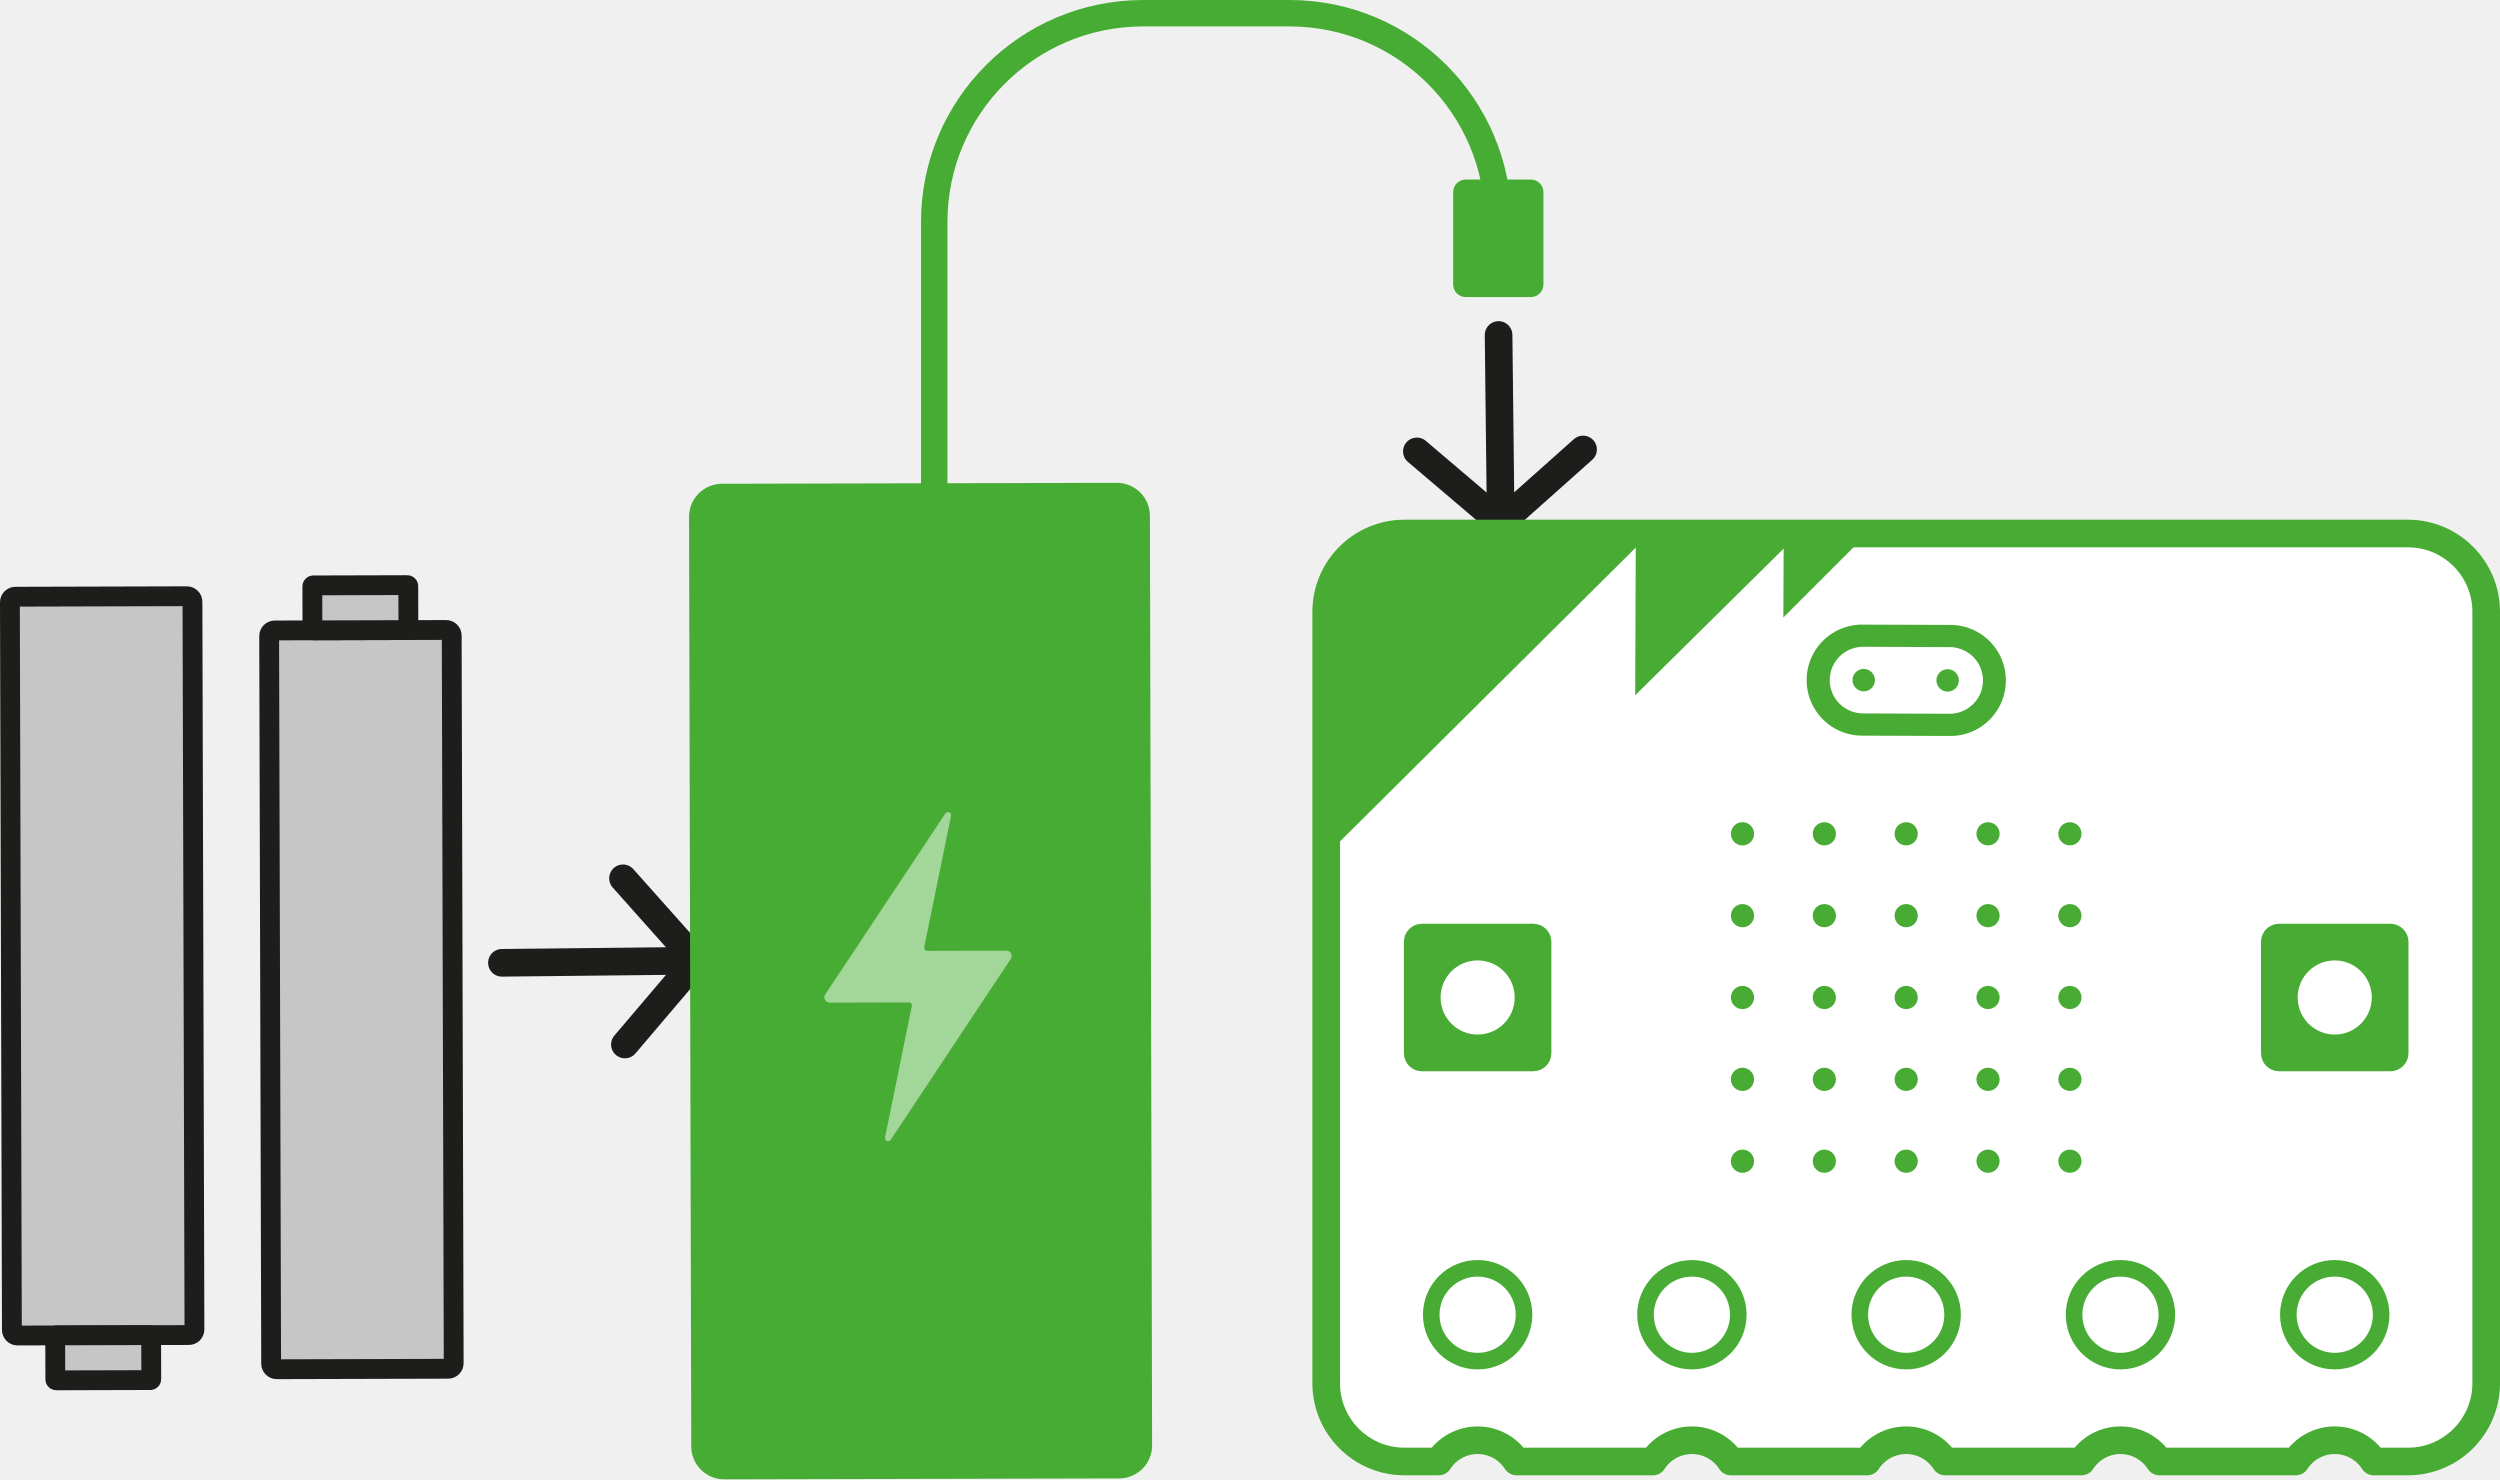
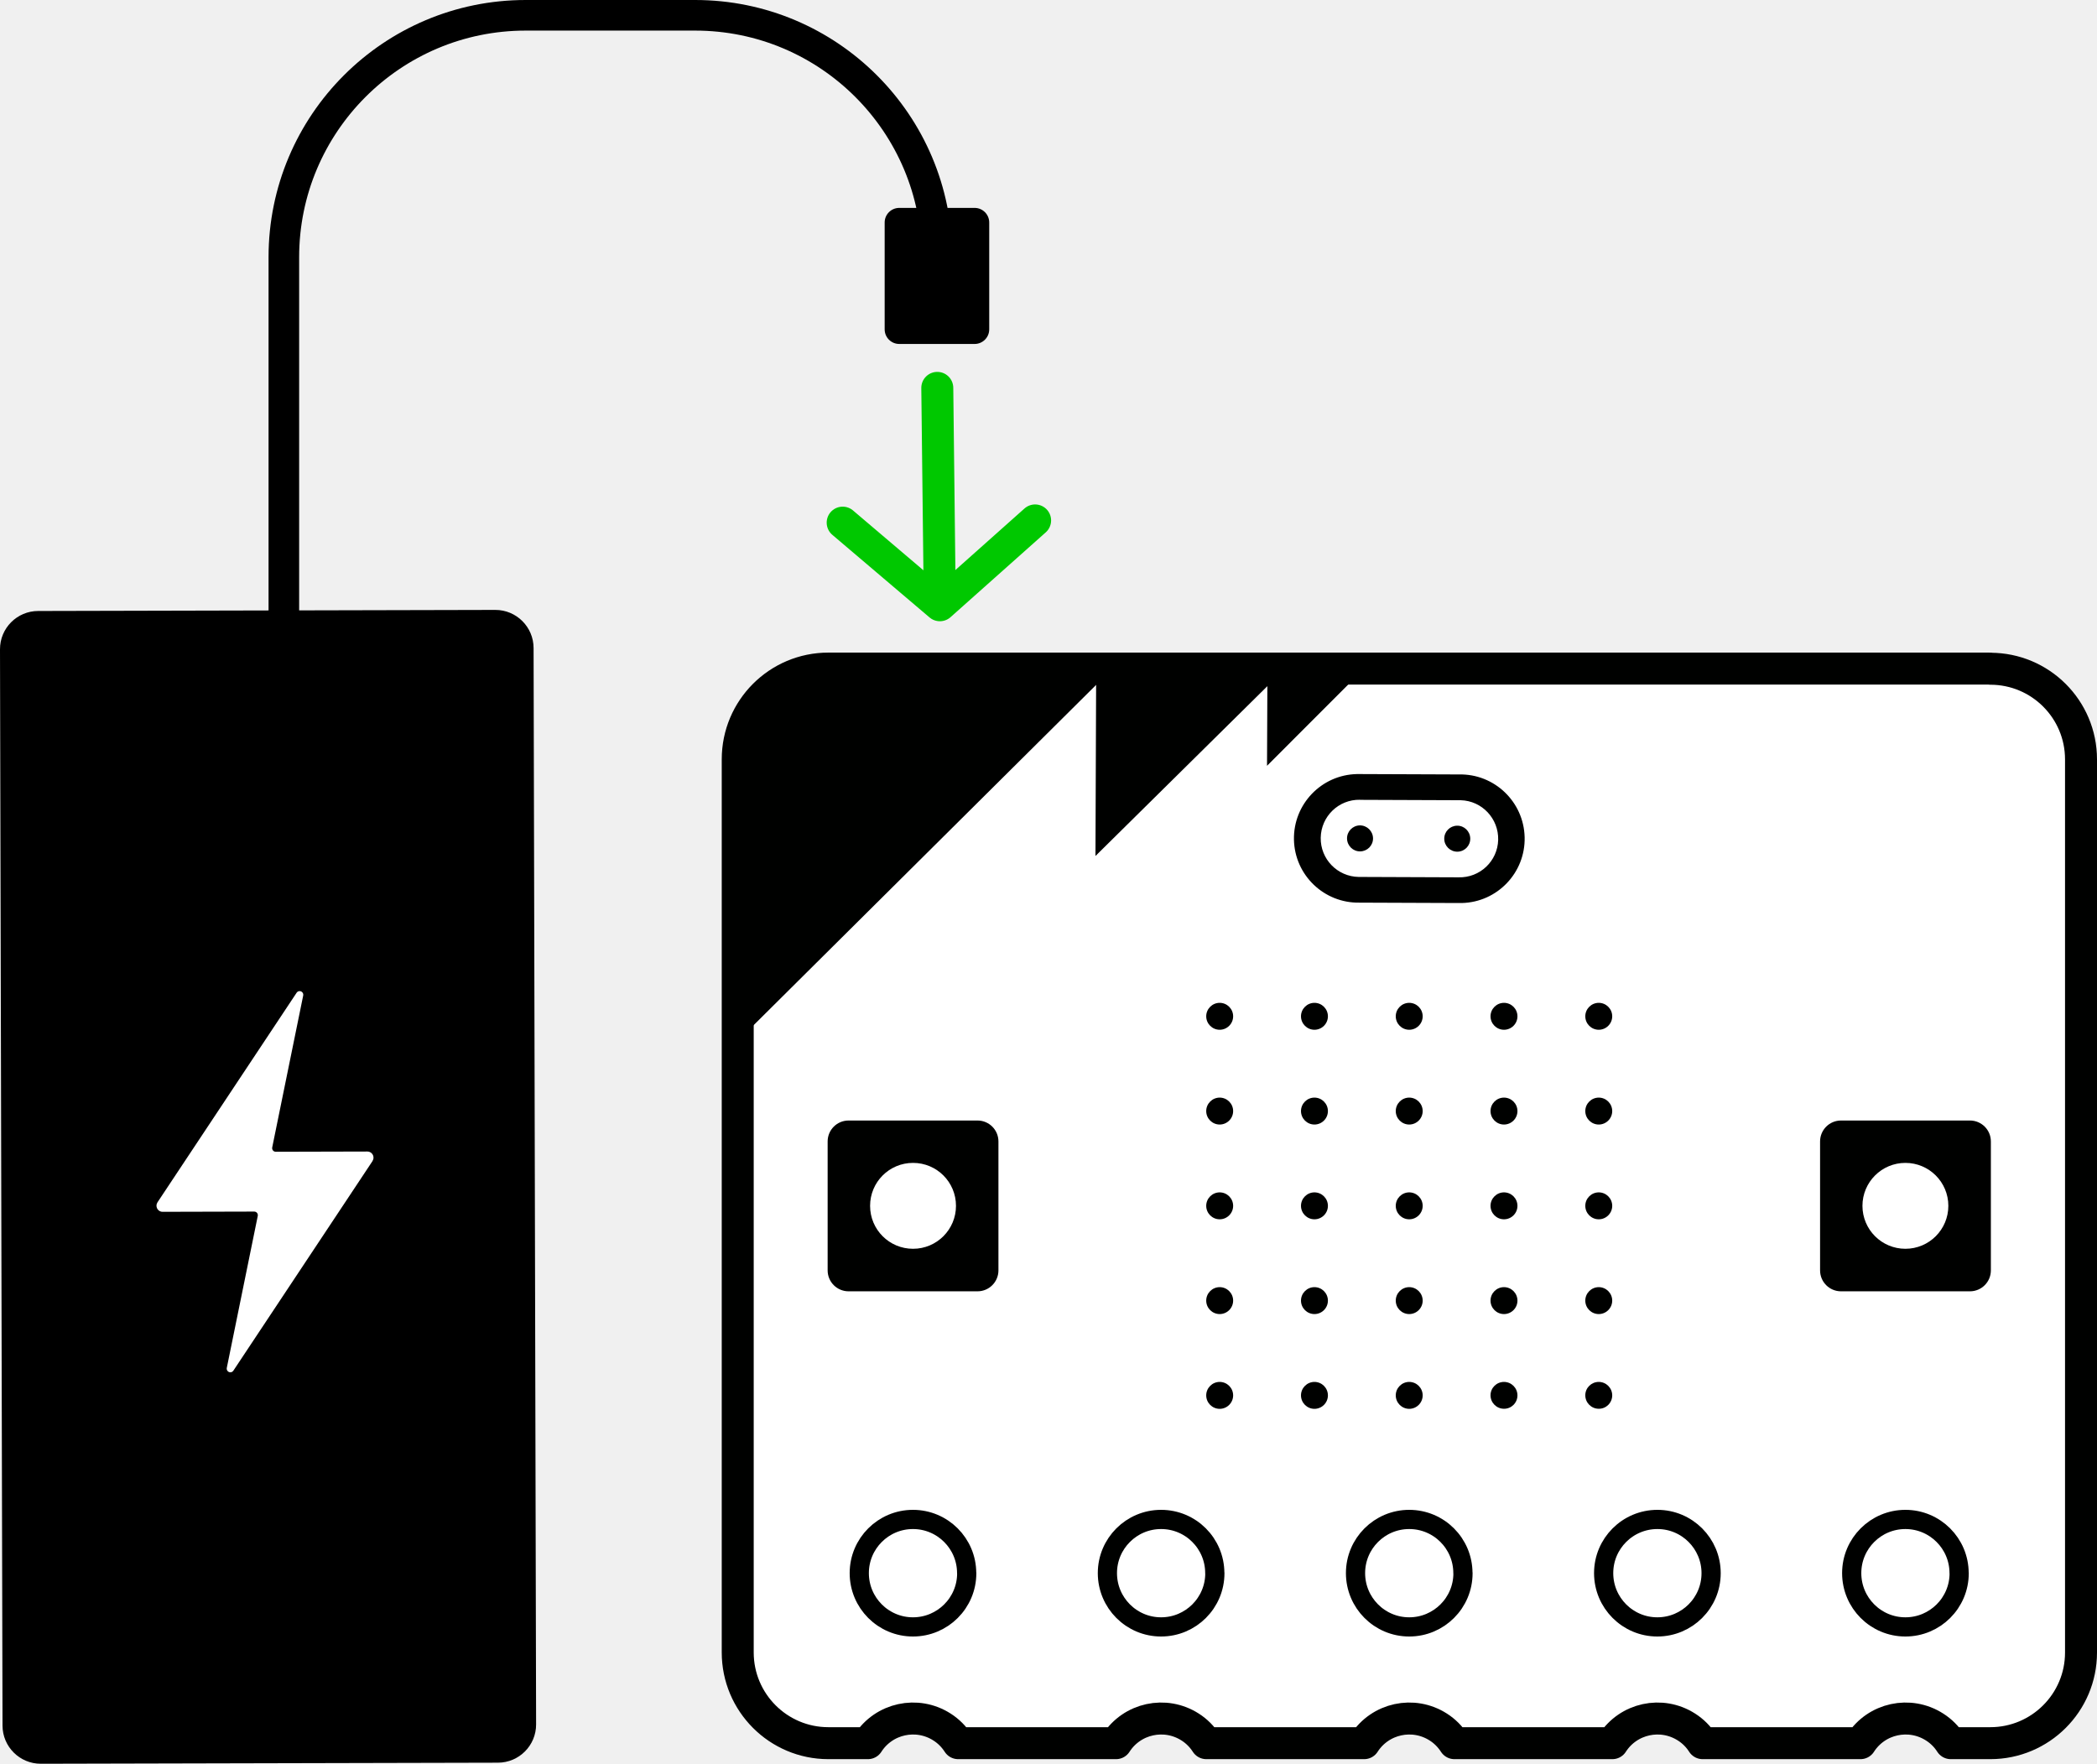
- <svg xmlns="http://www.w3.org/2000/svg" id="Group_117" data-name="Group 117" width="378.452" height="223.948" viewBox="0 0 378.452 223.948">
-   <defs>
-     <clipPath id="clip-path">
-       <rect id="Rectangle_158" data-name="Rectangle 158" width="378.452" height="223.948" fill="none" />
-     </clipPath>
-     <clipPath id="clip-path-3">
-       <rect id="Rectangle_154" data-name="Rectangle 154" width="28.364" height="49.837" transform="translate(124.79 122.925)" fill="none" />
+ <svg xmlns="http://www.w3.org/2000/svg" id="Layer_1" data-name="Layer 1" viewBox="0 0 274.16 230.59" version="1.1" width="274.16" height="230.59">
+   <defs id="defs1">
+     <style id="style1">
+       .cls-1 {
+         stroke-width: 3px;
+       }
+ 
+       .cls-1, .cls-2, .cls-3, .cls-4, .cls-5, .cls-6, .cls-7, .cls-8 {
+         fill: none;
+       }
+ 
+       .cls-1, .cls-3, .cls-4, .cls-5, .cls-6 {
+         stroke-linecap: round;
+       }
+ 
+       .cls-1, .cls-3, .cls-4, .cls-6 {
+         stroke: #000100;
+       }
+ 
+       .cls-1, .cls-7, .cls-8 {
+         stroke-miterlimit: 10;
+       }
+ 
+       .cls-9 {
+         clip-path: url(#clippath);
+       }
+ 
+       .cls-2, .cls-10, .cls-11, .cls-12, .cls-13, .cls-14 {
+         stroke-width: 0px;
+       }
+ 
+       .cls-3 {
+         stroke-width: 1.25px;
+       }
+ 
+       .cls-3, .cls-4, .cls-5, .cls-6 {
+         stroke-linejoin: round;
+       }
+ 
+       .cls-4 {
+         stroke-width: 2.51px;
+       }
+ 
+       .cls-5 {
+         stroke: #00c800;
+       }
+ 
+       .cls-5, .cls-6 {
+         stroke-width: 4.18px;
+       }
+ 
+       .cls-7 {
+         stroke: #000;
+         stroke-width: 4px;
+       }
+ 
+       .cls-8 {
+         stroke: #fff;
+         stroke-width: 2.09px;
+       }
+ 
+       .cls-11 {
+         fill: #ccc;
+       }
+ 
+       .cls-12 {
+         fill: #b3b3b3;
+       }
+ 
+       .cls-13 {
+         fill: #fff;
+       }
+ 
+       .cls-14 {
+         fill: #000100;
+       }
+     </style>
+     <clipPath id="clippath">
+       <rect class="cls-2" x="135.65" y="129.58" width="28.36" height="49.84" id="rect1" />
    </clipPath>
  </defs>
-   <g id="Group_122" data-name="Group 122" clip-path="url(#clip-path)">
-     <line id="Line_57" data-name="Line 57" x1="26.221" y2="0.278" transform="translate(75.981 145.473)" fill="none" stroke="#1d1d1b" stroke-linecap="round" stroke-linejoin="round" stroke-width="4.182" />
-     <path id="Path_746" data-name="Path 746" d="M94.311,132.959,105.4,145.412,94.6,158.118" fill="none" stroke="#1d1d1b" stroke-linecap="round" stroke-linejoin="round" stroke-width="4.182" />
-     <line id="Line_58" data-name="Line 58" x1="0.278" y1="24.221" transform="translate(226.856 50.71)" fill="none" stroke="#1d1d1b" stroke-linecap="round" stroke-linejoin="round" stroke-width="4.182" />
-     <path id="Path_747" data-name="Path 747" d="M239.647,68.04,227.194,79.132l-12.706-10.8" fill="none" stroke="#1d1d1b" stroke-linecap="round" stroke-linejoin="round" stroke-width="4.182" />
-     <g id="Group_121" data-name="Group 121">
-       <g id="Group_120" data-name="Group 120" clip-path="url(#clip-path)">
-         <path id="Path_748" data-name="Path 748" d="M41.587,95.437l25.949-.072a.845.845,0,0,1,.845.841l.3,110.153a.845.845,0,0,1-.84.845l-25.95.072a.846.846,0,0,1-.845-.841l-.3-110.153a.846.846,0,0,1,.841-.845" fill="#c6c6c6" />
-         <path id="Path_749" data-name="Path 749" d="M41.587,95.437l25.949-.072a.845.845,0,0,1,.845.841l.3,110.153a.845.845,0,0,1-.84.845l-25.95.072a.846.846,0,0,1-.845-.841l-.3-110.153A.846.846,0,0,1,41.587,95.437Z" fill="none" stroke="#1d1d1b" stroke-linecap="round" stroke-miterlimit="10" stroke-width="3" />
-         <path id="Path_750" data-name="Path 750" d="M47.451,95.421l14.222-.039a.154.154,0,0,0,.152-.153l-.018-6.5a.153.153,0,0,0-.153-.152l-14.221.04a.152.152,0,0,0-.152.153l.017,6.5a.153.153,0,0,0,.153.152" fill="#c6c6c6" />
-         <path id="Path_751" data-name="Path 751" d="M47.451,95.421l14.222-.039a.154.154,0,0,0,.152-.153l-.018-6.5a.153.153,0,0,0-.153-.152l-14.221.04a.152.152,0,0,0-.152.153l.017,6.5A.153.153,0,0,0,47.451,95.421Z" fill="none" stroke="#1d1d1b" stroke-linecap="round" stroke-miterlimit="10" stroke-width="3" />
-         <path id="Path_752" data-name="Path 752" d="M28.593,202.1l-25.949.072a.845.845,0,0,1-.845-.841L1.5,91.176a.844.844,0,0,1,.84-.845l25.95-.073a.847.847,0,0,1,.845.842l.3,110.152a.844.844,0,0,1-.84.845" fill="#c6c6c6" />
-         <path id="Path_753" data-name="Path 753" d="M28.593,202.1l-25.949.072a.845.845,0,0,1-.845-.841L1.5,91.176a.844.844,0,0,1,.84-.845l25.95-.073a.847.847,0,0,1,.845.842l.3,110.152A.844.844,0,0,1,28.593,202.1Z" fill="none" stroke="#1d1d1b" stroke-linecap="round" stroke-miterlimit="10" stroke-width="3" />
-         <path id="Path_754" data-name="Path 754" d="M22.729,202.114l-14.222.039a.154.154,0,0,0-.152.153l.018,6.5a.153.153,0,0,0,.153.152l14.221-.04a.152.152,0,0,0,.152-.153l-.017-6.5a.153.153,0,0,0-.153-.152" fill="#c6c6c6" />
-         <path id="Path_755" data-name="Path 755" d="M22.729,202.114l-14.222.039a.154.154,0,0,0-.152.153l.018,6.5a.153.153,0,0,0,.153.152l14.221-.04a.152.152,0,0,0,.152-.153l-.017-6.5A.153.153,0,0,0,22.729,202.114Z" fill="none" stroke="#1d1d1b" stroke-linecap="round" stroke-miterlimit="10" stroke-width="3" />
-         <path id="Path_756" data-name="Path 756" d="M231.735,44.973h-9.846a1.911,1.911,0,0,1-1.911-1.911V29.09a1.912,1.912,0,0,1,1.911-1.912h9.846a1.912,1.912,0,0,1,1.911,1.912V43.062a1.911,1.911,0,0,1-1.911,1.911" fill="#47ac33" />
-         <path id="Path_757" data-name="Path 757" d="M174.408,218.791l-.333-140.708a5,5,0,0,0-5.016-4.992l-59.76.142a5,5,0,0,0-4.991,5.015l.333,140.708a5,5,0,0,0,5.016,4.992l59.759-.142a5,5,0,0,0,4.992-5.015" fill="#47ac33" />
-         <g id="Group_119" data-name="Group 119" opacity="0.5">
-           <g id="Group_118" data-name="Group 118">
-             <g id="Group_117-2" data-name="Group 117" clip-path="url(#clip-path-3)">
-               <path id="Path_758" data-name="Path 758" d="M153.02,145.151l-18.187,27.4a.474.474,0,0,1-.858-.362l4.054-19.865a.476.476,0,0,0-.465-.574l-11.981.028a.8.8,0,0,1-.659-1.239l18.187-27.4a.474.474,0,0,1,.858.362l-4.054,19.865a.476.476,0,0,0,.465.574l11.981-.029a.8.8,0,0,1,.659,1.24" fill="#fff" />
-             </g>
-           </g>
-         </g>
-         <path id="Path_759" data-name="Path 759" d="M226.812,36.076V33.621A31.62,31.62,0,0,0,195.192,2H173.043a31.62,31.62,0,0,0-31.62,31.62V73.707" fill="none" stroke="#47ac33" stroke-miterlimit="10" stroke-width="4" />
-         <path id="Path_760" data-name="Path 760" d="M364.506,80.762H212.614a11.856,11.856,0,0,0-11.855,11.855V209.388a11.856,11.856,0,0,0,11.855,11.856h5.17a7.014,7.014,0,0,1,11.8,0h20.636a7.014,7.014,0,0,1,11.8,0h20.635a7.014,7.014,0,0,1,11.8,0H315.1a7.013,7.013,0,0,1,11.8,0h20.636a7.013,7.013,0,0,1,11.8,0h5.17a11.855,11.855,0,0,0,11.855-11.856V92.617a11.855,11.855,0,0,0-11.855-11.855" fill="#fff" />
-         <path id="Path_761" data-name="Path 761" d="M364.506,80.762H212.614a11.856,11.856,0,0,0-11.855,11.855V209.388a11.856,11.856,0,0,0,11.855,11.856h5.17a7.014,7.014,0,0,1,11.8,0h20.636a7.014,7.014,0,0,1,11.8,0h20.635a7.014,7.014,0,0,1,11.8,0H315.1a7.013,7.013,0,0,1,11.8,0h20.636a7.013,7.013,0,0,1,11.8,0h5.17a11.855,11.855,0,0,0,11.855-11.856V92.617A11.855,11.855,0,0,0,364.506,80.762Z" fill="none" stroke="#48ac34" stroke-linecap="round" stroke-linejoin="round" stroke-width="4.182" />
-         <path id="Path_762" data-name="Path 762" d="M360.46,199.027A7.024,7.024,0,1,1,353.436,192,7.024,7.024,0,0,1,360.46,199.027Z" fill="none" stroke="#48ac34" stroke-linecap="round" stroke-linejoin="round" stroke-width="2.509" />
-         <path id="Path_763" data-name="Path 763" d="M328.022,199.027A7.024,7.024,0,1,1,321,192,7.023,7.023,0,0,1,328.022,199.027Z" fill="none" stroke="#48ac34" stroke-linecap="round" stroke-linejoin="round" stroke-width="2.509" />
-         <path id="Path_764" data-name="Path 764" d="M295.584,199.027A7.024,7.024,0,1,1,288.561,192,7.023,7.023,0,0,1,295.584,199.027Z" fill="none" stroke="#48ac34" stroke-linecap="round" stroke-linejoin="round" stroke-width="2.509" />
-         <path id="Path_765" data-name="Path 765" d="M263.147,199.027A7.024,7.024,0,1,1,256.123,192,7.024,7.024,0,0,1,263.147,199.027Z" fill="none" stroke="#48ac34" stroke-linecap="round" stroke-linejoin="round" stroke-width="2.509" />
-         <path id="Path_766" data-name="Path 766" d="M230.709,199.027A7.024,7.024,0,1,1,223.685,192,7.024,7.024,0,0,1,230.709,199.027Z" fill="none" stroke="#48ac34" stroke-linecap="round" stroke-linejoin="round" stroke-width="2.509" />
-         <path id="Path_767" data-name="Path 767" d="M361.864,161.539H345.007a2.113,2.113,0,0,1-2.108-2.106V142.574a2.113,2.113,0,0,1,2.108-2.107h16.857a2.113,2.113,0,0,1,2.107,2.107v16.859a2.113,2.113,0,0,1-2.107,2.106" fill="#48ac34" />
-         <path id="Rectangle_155" data-name="Rectangle 155" d="M2.106,0H18.964a2.108,2.108,0,0,1,2.108,2.108V18.965a2.107,2.107,0,0,1-2.107,2.107H2.107A2.107,2.107,0,0,1,0,18.965V2.106A2.106,2.106,0,0,1,2.106,0Z" transform="translate(342.899 140.467)" fill="none" stroke="#48ac34" stroke-linecap="round" stroke-linejoin="round" stroke-width="1.255" />
-         <path id="Path_768" data-name="Path 768" d="M232.114,161.539H215.256a2.113,2.113,0,0,1-2.108-2.106V142.574a2.113,2.113,0,0,1,2.108-2.107h16.858a2.113,2.113,0,0,1,2.106,2.107v16.859a2.113,2.113,0,0,1-2.106,2.106" fill="#48ac34" />
-         <path id="Rectangle_156" data-name="Rectangle 156" d="M2.106,0h16.86a2.106,2.106,0,0,1,2.106,2.106V18.965a2.107,2.107,0,0,1-2.107,2.107H2.106A2.106,2.106,0,0,1,0,18.966V2.106A2.106,2.106,0,0,1,2.106,0Z" transform="translate(213.148 140.467)" fill="none" stroke="#48ac34" stroke-linecap="round" stroke-linejoin="round" stroke-width="1.255" />
-         <path id="Path_769" data-name="Path 769" d="M358,151a4.566,4.566,0,1,1-4.565-4.565A4.565,4.565,0,0,1,358,151" fill="#fff" />
-         <path id="Path_770" data-name="Path 770" d="M358,151a4.566,4.566,0,1,1-4.565-4.565A4.565,4.565,0,0,1,358,151Z" fill="none" stroke="#fff" stroke-miterlimit="10" stroke-width="2.091" />
-         <path id="Path_771" data-name="Path 771" d="M228.252,151a4.565,4.565,0,1,1-4.565-4.565A4.565,4.565,0,0,1,228.252,151" fill="#fff" />
-         <path id="Path_772" data-name="Path 772" d="M228.252,151a4.565,4.565,0,1,1-4.565-4.565A4.565,4.565,0,0,1,228.252,151Z" fill="none" stroke="#fff" stroke-miterlimit="10" stroke-width="2.091" />
-         <path id="Path_773" data-name="Path 773" d="M248.956,81.568l-47.272,46.963V90.7a9.131,9.131,0,0,1,9.131-9.131Z" fill="#48ac34" />
-         <path id="Path_774" data-name="Path 774" d="M271.422,81.656l-23.886,23.6.089-23.684Z" fill="#48ac34" />
-         <path id="Path_775" data-name="Path 775" d="M281.822,81.612,269.968,93.474l.045-11.906Z" fill="#48ac34" />
-         <path id="Path_776" data-name="Path 776" d="M294.866,104.7a1.7,1.7,0,1,0-1.732-1.7,1.717,1.717,0,0,0,1.732,1.7" fill="#48ac34" />
-         <path id="Path_777" data-name="Path 777" d="M282.1,101.257a1.7,1.7,0,1,0,1.732,1.7,1.721,1.721,0,0,0-1.732-1.7" fill="#48ac34" />
-         <path id="Path_778" data-name="Path 778" d="M282.116,97.911A5.045,5.045,0,1,0,282.078,108l12.924.05a5.045,5.045,0,1,0,.038-10.087Zm12.874,13.5-12.925-.048a8.407,8.407,0,1,1,.064-16.809l12.923.047a8.408,8.408,0,1,1-.062,16.81" fill="#48ac34" />
-         <path id="Path_779" data-name="Path 779" d="M265.537,126.223a1.757,1.757,0,1,1-1.757-1.756,1.756,1.756,0,0,1,1.757,1.756" fill="#48ac34" />
-         <path id="Path_780" data-name="Path 780" d="M277.927,126.223a1.757,1.757,0,1,1-1.756-1.756,1.756,1.756,0,0,1,1.756,1.756" fill="#48ac34" />
-         <path id="Path_781" data-name="Path 781" d="M290.316,126.223a1.757,1.757,0,1,1-1.756-1.756,1.756,1.756,0,0,1,1.756,1.756" fill="#48ac34" />
-         <path id="Path_782" data-name="Path 782" d="M302.706,126.223a1.756,1.756,0,1,1-1.756-1.756,1.756,1.756,0,0,1,1.756,1.756" fill="#48ac34" />
-         <path id="Path_783" data-name="Path 783" d="M315.1,126.223a1.756,1.756,0,1,1-1.756-1.756,1.756,1.756,0,0,1,1.756,1.756" fill="#48ac34" />
-         <path id="Path_784" data-name="Path 784" d="M265.537,138.613a1.757,1.757,0,1,1-1.757-1.756,1.756,1.756,0,0,1,1.757,1.756" fill="#48ac34" />
-         <path id="Path_785" data-name="Path 785" d="M277.927,138.613a1.757,1.757,0,1,1-1.756-1.756,1.756,1.756,0,0,1,1.756,1.756" fill="#48ac34" />
-         <path id="Path_786" data-name="Path 786" d="M290.316,138.613a1.757,1.757,0,1,1-1.756-1.756,1.756,1.756,0,0,1,1.756,1.756" fill="#48ac34" />
-         <path id="Path_787" data-name="Path 787" d="M302.706,138.613a1.756,1.756,0,1,1-1.756-1.756,1.756,1.756,0,0,1,1.756,1.756" fill="#48ac34" />
-         <path id="Path_788" data-name="Path 788" d="M315.1,138.613a1.756,1.756,0,1,1-1.756-1.756,1.756,1.756,0,0,1,1.756,1.756" fill="#48ac34" />
-         <path id="Path_789" data-name="Path 789" d="M265.537,151a1.757,1.757,0,1,1-1.757-1.756A1.757,1.757,0,0,1,265.537,151" fill="#48ac34" />
-         <path id="Path_790" data-name="Path 790" d="M277.927,151a1.757,1.757,0,1,1-1.756-1.756A1.757,1.757,0,0,1,277.927,151" fill="#48ac34" />
-         <path id="Path_791" data-name="Path 791" d="M290.316,151a1.757,1.757,0,1,1-1.756-1.756A1.757,1.757,0,0,1,290.316,151" fill="#48ac34" />
-         <path id="Path_792" data-name="Path 792" d="M302.706,151a1.756,1.756,0,1,1-1.756-1.756A1.757,1.757,0,0,1,302.706,151" fill="#48ac34" />
-         <path id="Path_793" data-name="Path 793" d="M315.1,151a1.756,1.756,0,1,1-1.756-1.756A1.757,1.757,0,0,1,315.1,151" fill="#48ac34" />
-         <path id="Path_794" data-name="Path 794" d="M265.537,163.392a1.757,1.757,0,1,1-1.757-1.756,1.756,1.756,0,0,1,1.757,1.756" fill="#48ac34" />
-         <path id="Path_795" data-name="Path 795" d="M277.927,163.392a1.757,1.757,0,1,1-1.756-1.756,1.756,1.756,0,0,1,1.756,1.756" fill="#48ac34" />
-         <path id="Path_796" data-name="Path 796" d="M290.316,163.392a1.757,1.757,0,1,1-1.756-1.756,1.756,1.756,0,0,1,1.756,1.756" fill="#48ac34" />
-         <path id="Path_797" data-name="Path 797" d="M302.706,163.392a1.756,1.756,0,1,1-1.756-1.756,1.756,1.756,0,0,1,1.756,1.756" fill="#48ac34" />
-         <path id="Path_798" data-name="Path 798" d="M315.1,163.392a1.756,1.756,0,1,1-1.756-1.756,1.756,1.756,0,0,1,1.756,1.756" fill="#48ac34" />
-         <path id="Path_799" data-name="Path 799" d="M265.537,175.783a1.757,1.757,0,1,1-1.757-1.757,1.756,1.756,0,0,1,1.757,1.757" fill="#48ac34" />
-         <path id="Path_800" data-name="Path 800" d="M277.927,175.783a1.757,1.757,0,1,1-1.756-1.757,1.756,1.756,0,0,1,1.756,1.757" fill="#48ac34" />
-         <path id="Path_801" data-name="Path 801" d="M290.316,175.783a1.757,1.757,0,1,1-1.756-1.757,1.756,1.756,0,0,1,1.756,1.757" fill="#48ac34" />
-         <path id="Path_802" data-name="Path 802" d="M302.706,175.783a1.756,1.756,0,1,1-1.756-1.757,1.756,1.756,0,0,1,1.756,1.757" fill="#48ac34" />
-         <path id="Path_803" data-name="Path 803" d="M315.1,175.783a1.756,1.756,0,1,1-1.756-1.757,1.756,1.756,0,0,1,1.756,1.757" fill="#48ac34" />
-       </g>
+   <line id="Line_58" data-name="Line 58" class="cls-5" x1="122.82" y1="74.93" x2="122.54" y2="50.71" />
+   <path id="Path_747" data-name="Path 747" class="cls-5" d="m 135.33,68.04 -12.45,11.09 -12.71,-10.8" />
+   <path id="Path_756" data-name="Path 756" class="cls-10" d="m 127.42,44.97 h -9.85 c -1.06,0 -1.91,-0.86 -1.91,-1.91 V 29.09 c 0,-1.06 0.86,-1.91 1.91,-1.91 h 9.85 c 1.06,0 1.91,0.86 1.91,1.91 v 13.97 c 0,1.06 -0.86,1.91 -1.91,1.91" />
+   <path id="Path_757" data-name="Path 757" class="cls-10" d="m 70.09,225.44 -0.33,-140.71 c 0,-2.76 -2.25,-5 -5.01,-4.99 0,0 0,0 0,0 L 4.99,79.88 c -2.76,0 -5,2.25 -4.99,5.01 0,0 0,0 0,0 L 0.33,225.6 c 0,2.76 2.25,5 5.01,4.99 0,0 0,0 0,0 l 59.76,-0.14 c 2.76,0 5,-2.25 4.99,-5.01 0,0 0,0 0,0" />
+   <g class="cls-9" clip-path="url(#clippath)" id="g2" transform="translate(-115.18)">
+     <g id="Group_117-2" data-name="Group 117-2">
+       <path id="Path_758" data-name="Path 758" class="cls-13" d="m 163.88,151.8 -18.19,27.4 c -0.15,0.22 -0.44,0.28 -0.66,0.13 -0.16,-0.11 -0.24,-0.3 -0.2,-0.49 l 4.05,-19.87 c 0.05,-0.26 -0.11,-0.51 -0.37,-0.56 -0.03,0 -0.06,-0.01 -0.1,-0.01 l -11.98,0.03 c -0.44,0 -0.8,-0.37 -0.79,-0.81 0,-0.15 0.05,-0.3 0.13,-0.43 l 18.19,-27.4 c 0.15,-0.22 0.44,-0.28 0.66,-0.13 0.16,0.11 0.24,0.3 0.2,0.49 l -4.05,19.86 c -0.05,0.26 0.11,0.51 0.37,0.56 0.03,0 0.06,0.01 0.1,0.01 l 11.98,-0.03 c 0.44,0 0.8,0.37 0.79,0.81 0,0.15 -0.05,0.3 -0.13,0.43" />
    </g>
  </g>
+   <path id="Path_759" data-name="Path 759" class="cls-7" d="m 122.5,36.08 v -2.46 c 0,-17.46 -14.16,-31.62 -31.62,-31.62 0,0 0,0 0,0 h -22.15 c -17.46,0 -31.62,14.16 -31.62,31.62 v 50.37" />
+   <path id="Path_760" data-name="Path 760" class="cls-13" d="m 260.19,87.41 h -151.89 c -6.55,0 -11.85,5.31 -11.85,11.86 v 116.77 c 0,6.55 5.31,11.86 11.85,11.86 h 5.17 c 2.09,-3.26 6.43,-4.2 9.69,-2.11 0.85,0.54 1.56,1.26 2.11,2.11 h 20.64 c 2.09,-3.26 6.43,-4.2 9.69,-2.11 0.85,0.54 1.56,1.26 2.11,2.11 h 20.64 c 2.09,-3.26 6.43,-4.2 9.69,-2.11 0.85,0.54 1.56,1.26 2.11,2.11 h 20.65 c 2.09,-3.26 6.43,-4.2 9.69,-2.11 0.85,0.54 1.57,1.26 2.11,2.11 h 20.64 c 2.09,-3.26 6.43,-4.2 9.69,-2.11 0.85,0.54 1.57,1.26 2.11,2.11 h 5.17 c 6.55,0 11.86,-5.31 11.86,-11.85 v 0 -116.77 c 0,-6.55 -5.31,-11.86 -11.86,-11.86 v 0" />
+   <path id="Path_761" data-name="Path 761" class="cls-6" d="m 260.19,87.41 h -151.89 c -6.55,0 -11.85,5.31 -11.85,11.86 v 116.77 c 0,6.55 5.31,11.86 11.85,11.86 h 5.17 c 2.09,-3.26 6.43,-4.2 9.69,-2.11 0.85,0.54 1.56,1.26 2.11,2.11 h 20.64 c 2.09,-3.26 6.43,-4.2 9.69,-2.11 0.85,0.54 1.56,1.26 2.11,2.11 h 20.64 c 2.09,-3.26 6.43,-4.2 9.69,-2.11 0.85,0.54 1.56,1.26 2.11,2.11 h 20.65 c 2.09,-3.26 6.43,-4.2 9.69,-2.11 0.85,0.54 1.57,1.26 2.11,2.11 h 20.64 c 2.09,-3.26 6.43,-4.2 9.69,-2.11 0.85,0.54 1.57,1.26 2.11,2.11 h 5.17 c 6.55,0 11.86,-5.31 11.86,-11.85 v 0 -116.77 c 0,-6.55 -5.31,-11.85 -11.85,-11.85 z" />
+   <path id="Path_762" data-name="Path 762" class="cls-4" d="m 256.14,205.68 c 0,3.88 -3.15,7.02 -7.03,7.02 -3.88,0 -7.02,-3.15 -7.02,-7.03 0,-3.88 3.15,-7.02 7.02,-7.02 3.87,0 7.02,3.14 7.02,7.02 v 0 z" />
+   <path id="Path_763" data-name="Path 763" class="cls-4" d="m 223.71,205.68 c 0,3.88 -3.15,7.02 -7.03,7.02 -3.88,0 -7.02,-3.15 -7.02,-7.03 0,-3.88 3.15,-7.02 7.03,-7.02 3.88,0 7.02,3.15 7.02,7.02 v 0 z" />
+   <path id="Path_764" data-name="Path 764" class="cls-4" d="m 191.27,205.68 c 0,3.88 -3.15,7.02 -7.03,7.02 -3.88,0 -7.02,-3.15 -7.02,-7.03 0,-3.88 3.15,-7.02 7.02,-7.02 3.88,0 7.02,3.14 7.02,7.02 v 0 z" />
+   <path id="Path_765" data-name="Path 765" class="cls-4" d="m 158.83,205.68 c 0,3.88 -3.15,7.02 -7.03,7.02 -3.88,0 -7.02,-3.15 -7.02,-7.03 0,-3.88 3.15,-7.02 7.02,-7.02 3.88,0 7.02,3.14 7.02,7.02 v 0 z" />
+   <path id="Path_766" data-name="Path 766" class="cls-4" d="m 126.39,205.68 c 0,3.88 -3.15,7.02 -7.03,7.02 -3.88,0 -7.02,-3.15 -7.02,-7.03 0,-3.88 3.15,-7.02 7.02,-7.02 3.87,0 7.02,3.14 7.02,7.02 v 0 z" />
+   <path id="Path_767" data-name="Path 767" class="cls-14" d="m 257.55,168.19 h -16.86 c -1.16,0 -2.1,-0.94 -2.11,-2.11 v -16.86 c 0,-1.16 0.95,-2.1 2.11,-2.11 h 16.86 c 1.16,0 2.1,0.94 2.11,2.11 v 16.86 c 0,1.16 -0.95,2.1 -2.11,2.11" />
+   <path id="Rectangle_155" data-name="Rectangle 155" class="cls-3" d="m 240.69,147.12 h 16.86 c 1.16,0 2.11,0.94 2.11,2.11 v 16.86 c 0,1.16 -0.94,2.11 -2.11,2.11 h -16.86 c -1.16,0 -2.11,-0.94 -2.11,-2.11 v 0 -16.86 c 0,-1.16 0.94,-2.11 2.11,-2.11 z" />
+   <path id="Path_768" data-name="Path 768" class="cls-14" d="m 127.8,168.19 h -16.86 c -1.16,0 -2.1,-0.94 -2.11,-2.11 v -16.86 c 0,-1.16 0.95,-2.1 2.11,-2.11 h 16.86 c 1.16,0 2.1,0.95 2.11,2.11 v 16.86 c 0,1.16 -0.94,2.1 -2.11,2.11" />
+   <path id="Rectangle_156" data-name="Rectangle 156" class="cls-3" d="m 110.94,147.12 h 16.86 c 1.16,0 2.11,0.94 2.11,2.11 v 16.86 c 0,1.16 -0.94,2.11 -2.11,2.11 h -16.86 c -1.16,0 -2.11,-0.94 -2.11,-2.11 v 0 -16.86 c 0,-1.16 0.94,-2.11 2.11,-2.11 z" />
+   <path id="Path_769" data-name="Path 769" class="cls-13" d="m 253.68,157.65 c 0,2.52 -2.04,4.57 -4.57,4.57 -2.52,0 -4.57,-2.04 -4.57,-4.57 0,-2.52 2.04,-4.57 4.57,-4.57 v 0 c 2.52,0 4.57,2.04 4.57,4.57 v 0" />
+   <path id="Path_770" data-name="Path 770" class="cls-8" d="m 253.68,157.65 c 0,2.52 -2.04,4.57 -4.57,4.57 -2.52,0 -4.57,-2.04 -4.57,-4.57 0,-2.52 2.04,-4.57 4.57,-4.57 v 0 c 2.52,0 4.57,2.04 4.57,4.57 z" />
+   <path id="Path_771" data-name="Path 771" class="cls-13" d="m 123.94,157.65 c 0,2.52 -2.04,4.57 -4.57,4.57 -2.53,0 -4.57,-2.04 -4.57,-4.57 0,-2.53 2.04,-4.57 4.57,-4.57 2.53,0 4.57,2.04 4.57,4.57 v 0" />
+   <path id="Path_772" data-name="Path 772" class="cls-8" d="m 123.94,157.65 c 0,2.52 -2.04,4.57 -4.57,4.57 -2.53,0 -4.57,-2.04 -4.57,-4.57 0,-2.53 2.04,-4.57 4.57,-4.57 2.53,0 4.57,2.04 4.57,4.57 z" />
+   <path id="Path_773" data-name="Path 773" class="cls-14" d="M 144.64,88.22 97.37,135.18 V 97.35 c 0,-5.04 4.09,-9.13 9.13,-9.13 z" />
+   <path id="Path_774" data-name="Path 774" class="cls-14" d="m 167.11,88.31 -23.89,23.6 0.09,-23.68 z" />
+   <path id="Path_775" data-name="Path 775" class="cls-14" d="m 177.5,88.26 -11.85,11.86 0.05,-11.91 11.81,0.04 z" />
+   <path id="Path_776" data-name="Path 776" class="cls-14" d="m 190.55,111.35 c 0.94,-0.02 1.69,-0.79 1.67,-1.73 -0.02,-0.94 -0.79,-1.69 -1.73,-1.67 -0.93,0.02 -1.67,0.77 -1.67,1.7 0,0.95 0.78,1.71 1.73,1.7" />
+   <path id="Path_777" data-name="Path 777" class="cls-14" d="m 177.78,107.91 c -0.94,0.02 -1.69,0.79 -1.67,1.73 0.02,0.94 0.79,1.69 1.73,1.67 0.93,-0.02 1.67,-0.77 1.67,-1.7 -0.01,-0.95 -0.79,-1.71 -1.73,-1.7" />
+   <path id="Path_778" data-name="Path 778" class="cls-14" d="m 177.8,104.56 c -2.79,-0.05 -5.08,2.17 -5.13,4.96 -0.05,2.79 2.17,5.08 4.96,5.13 0.05,0 0.09,0 0.14,0 l 12.92,0.05 c 2.79,0.08 5.11,-2.12 5.18,-4.9 0.07,-2.78 -2.12,-5.11 -4.9,-5.18 -0.08,0 -0.16,0 -0.24,0 l -12.92,-0.05 z m 12.87,13.5 -12.92,-0.05 c -4.64,0.09 -8.48,-3.59 -8.58,-8.23 -0.09,-4.64 3.59,-8.48 8.23,-8.58 0.14,0 0.27,0 0.41,0 l 12.92,0.05 c 4.64,-0.11 8.49,3.57 8.6,8.21 0.11,4.64 -3.57,8.49 -8.21,8.6 -0.15,0 -0.3,0 -0.44,0" />
+   <path id="Path_779" data-name="Path 779" class="cls-14" d="m 161.22,132.87 c 0,0.97 -0.79,1.76 -1.76,1.76 -0.97,0 -1.76,-0.79 -1.76,-1.76 0,-0.97 0.79,-1.76 1.76,-1.76 v 0 c 0.97,0 1.76,0.79 1.76,1.76 v 0" />
+   <path id="Path_780" data-name="Path 780" class="cls-14" d="m 173.61,132.87 c 0,0.97 -0.79,1.76 -1.76,1.76 -0.97,0 -1.76,-0.79 -1.76,-1.76 0,-0.97 0.79,-1.76 1.76,-1.76 v 0 c 0.97,0 1.76,0.79 1.76,1.76 v 0" />
+   <path id="Path_781" data-name="Path 781" class="cls-14" d="m 186,132.87 c 0,0.97 -0.79,1.76 -1.76,1.76 -0.97,0 -1.76,-0.79 -1.76,-1.76 0,-0.97 0.79,-1.76 1.76,-1.76 v 0 c 0.97,0 1.76,0.79 1.76,1.76 v 0" />
+   <path id="Path_782" data-name="Path 782" class="cls-14" d="m 198.39,132.87 c 0,0.97 -0.79,1.76 -1.76,1.76 -0.97,0 -1.76,-0.79 -1.76,-1.76 0,-0.97 0.79,-1.76 1.76,-1.76 0.97,0 1.76,0.79 1.76,1.76 v 0" />
+   <path id="Path_783" data-name="Path 783" class="cls-14" d="m 210.78,132.87 c 0,0.97 -0.79,1.76 -1.76,1.76 -0.97,0 -1.76,-0.79 -1.76,-1.76 0,-0.97 0.79,-1.76 1.76,-1.76 0.97,0 1.76,0.79 1.76,1.76 v 0" />
+   <path id="Path_784" data-name="Path 784" class="cls-14" d="m 161.22,145.26 c 0,0.97 -0.79,1.76 -1.76,1.76 -0.97,0 -1.76,-0.79 -1.76,-1.76 0,-0.97 0.79,-1.76 1.76,-1.76 v 0 c 0.97,0 1.76,0.79 1.76,1.76 v 0" />
+   <path id="Path_785" data-name="Path 785" class="cls-14" d="m 173.61,145.26 c 0,0.97 -0.79,1.76 -1.76,1.76 -0.97,0 -1.76,-0.79 -1.76,-1.76 0,-0.97 0.79,-1.76 1.76,-1.76 v 0 c 0.97,0 1.76,0.79 1.76,1.76 v 0" />
+   <path id="Path_786" data-name="Path 786" class="cls-14" d="m 186,145.26 c 0,0.97 -0.79,1.76 -1.76,1.76 -0.97,0 -1.76,-0.79 -1.76,-1.76 0,-0.97 0.79,-1.76 1.76,-1.76 v 0 c 0.97,0 1.76,0.79 1.76,1.76 v 0" />
+   <path id="Path_787" data-name="Path 787" class="cls-14" d="m 198.39,145.26 c 0,0.97 -0.79,1.76 -1.76,1.76 -0.97,0 -1.76,-0.79 -1.76,-1.76 0,-0.97 0.79,-1.76 1.76,-1.76 0.97,0 1.76,0.79 1.76,1.76 v 0" />
+   <path id="Path_788" data-name="Path 788" class="cls-14" d="m 210.78,145.26 c 0,0.97 -0.79,1.76 -1.76,1.76 -0.97,0 -1.76,-0.79 -1.76,-1.76 0,-0.97 0.79,-1.76 1.76,-1.76 0.97,0 1.76,0.79 1.76,1.76 v 0" />
+   <path id="Path_789" data-name="Path 789" class="cls-14" d="m 161.22,157.65 c 0,0.97 -0.79,1.76 -1.76,1.76 -0.97,0 -1.76,-0.79 -1.76,-1.76 0,-0.97 0.79,-1.76 1.76,-1.76 v 0 c 0.97,0 1.76,0.79 1.76,1.76" />
+   <path id="Path_790" data-name="Path 790" class="cls-14" d="m 173.61,157.65 c 0,0.97 -0.79,1.76 -1.76,1.76 -0.97,0 -1.76,-0.79 -1.76,-1.76 0,-0.97 0.79,-1.76 1.76,-1.76 v 0 c 0.97,0 1.76,0.79 1.76,1.76" />
+   <path id="Path_791" data-name="Path 791" class="cls-14" d="m 186,157.65 c 0,0.97 -0.79,1.76 -1.76,1.76 -0.97,0 -1.76,-0.79 -1.76,-1.76 0,-0.97 0.79,-1.76 1.76,-1.76 v 0 c 0.97,0 1.76,0.79 1.76,1.76" />
+   <path id="Path_792" data-name="Path 792" class="cls-14" d="m 198.39,157.65 c 0,0.97 -0.79,1.76 -1.76,1.76 -0.97,0 -1.76,-0.79 -1.76,-1.76 0,-0.97 0.79,-1.76 1.76,-1.76 0.97,0 1.76,0.79 1.76,1.76" />
+   <path id="Path_793" data-name="Path 793" class="cls-14" d="m 210.78,157.65 c 0,0.97 -0.79,1.76 -1.76,1.76 -0.97,0 -1.76,-0.79 -1.76,-1.76 0,-0.97 0.79,-1.76 1.76,-1.76 0.97,0 1.76,0.79 1.76,1.76" />
+   <path id="Path_794" data-name="Path 794" class="cls-14" d="m 161.22,170.04 c 0,0.97 -0.79,1.76 -1.76,1.76 -0.97,0 -1.76,-0.79 -1.76,-1.76 0,-0.97 0.79,-1.76 1.76,-1.76 v 0 c 0.97,0 1.76,0.79 1.76,1.76 v 0" />
+   <path id="Path_795" data-name="Path 795" class="cls-14" d="m 173.61,170.04 c 0,0.97 -0.79,1.76 -1.76,1.76 -0.97,0 -1.76,-0.79 -1.76,-1.76 0,-0.97 0.79,-1.76 1.76,-1.76 v 0 c 0.97,0 1.76,0.79 1.76,1.76 v 0" />
+   <path id="Path_796" data-name="Path 796" class="cls-14" d="m 186,170.04 c 0,0.97 -0.79,1.76 -1.76,1.76 -0.97,0 -1.76,-0.79 -1.76,-1.76 0,-0.97 0.79,-1.76 1.76,-1.76 v 0 c 0.97,0 1.76,0.79 1.76,1.76 v 0" />
+   <path id="Path_797" data-name="Path 797" class="cls-14" d="m 198.39,170.04 c 0,0.97 -0.79,1.76 -1.76,1.76 -0.97,0 -1.76,-0.79 -1.76,-1.76 0,-0.97 0.79,-1.76 1.76,-1.76 0.97,0 1.76,0.79 1.76,1.76 v 0" />
+   <path id="Path_798" data-name="Path 798" class="cls-14" d="m 210.78,170.04 c 0,0.97 -0.79,1.76 -1.76,1.76 -0.97,0 -1.76,-0.79 -1.76,-1.76 0,-0.97 0.79,-1.76 1.76,-1.76 0.97,0 1.76,0.79 1.76,1.76 v 0" />
+   <path id="Path_799" data-name="Path 799" class="cls-14" d="m 161.22,182.43 c 0,0.97 -0.79,1.76 -1.76,1.76 -0.97,0 -1.76,-0.79 -1.76,-1.76 0,-0.97 0.79,-1.76 1.76,-1.76 v 0 c 0.97,0 1.76,0.79 1.76,1.76 v 0" />
+   <path id="Path_800" data-name="Path 800" class="cls-14" d="m 173.61,182.43 c 0,0.97 -0.79,1.76 -1.76,1.76 -0.97,0 -1.76,-0.79 -1.76,-1.76 0,-0.97 0.79,-1.76 1.76,-1.76 v 0 c 0.97,0 1.76,0.79 1.76,1.76 v 0" />
+   <path id="Path_801" data-name="Path 801" class="cls-14" d="m 186,182.43 c 0,0.97 -0.79,1.76 -1.76,1.76 -0.97,0 -1.76,-0.79 -1.76,-1.76 0,-0.97 0.79,-1.76 1.76,-1.76 v 0 c 0.97,0 1.76,0.79 1.76,1.76 v 0" />
+   <path id="Path_802" data-name="Path 802" class="cls-14" d="m 198.39,182.43 c 0,0.97 -0.79,1.76 -1.76,1.75 -0.97,0 -1.76,-0.79 -1.76,-1.76 0,-0.97 0.79,-1.75 1.76,-1.75 0.97,0 1.76,0.79 1.76,1.76 v 0" />
+   <path id="Path_803" data-name="Path 803" class="cls-14" d="m 210.78,182.43 c 0,0.97 -0.79,1.76 -1.76,1.75 -0.97,0 -1.76,-0.79 -1.76,-1.76 0,-0.97 0.79,-1.75 1.76,-1.75 0.97,0 1.76,0.79 1.76,1.76 v 0" />
</svg>
